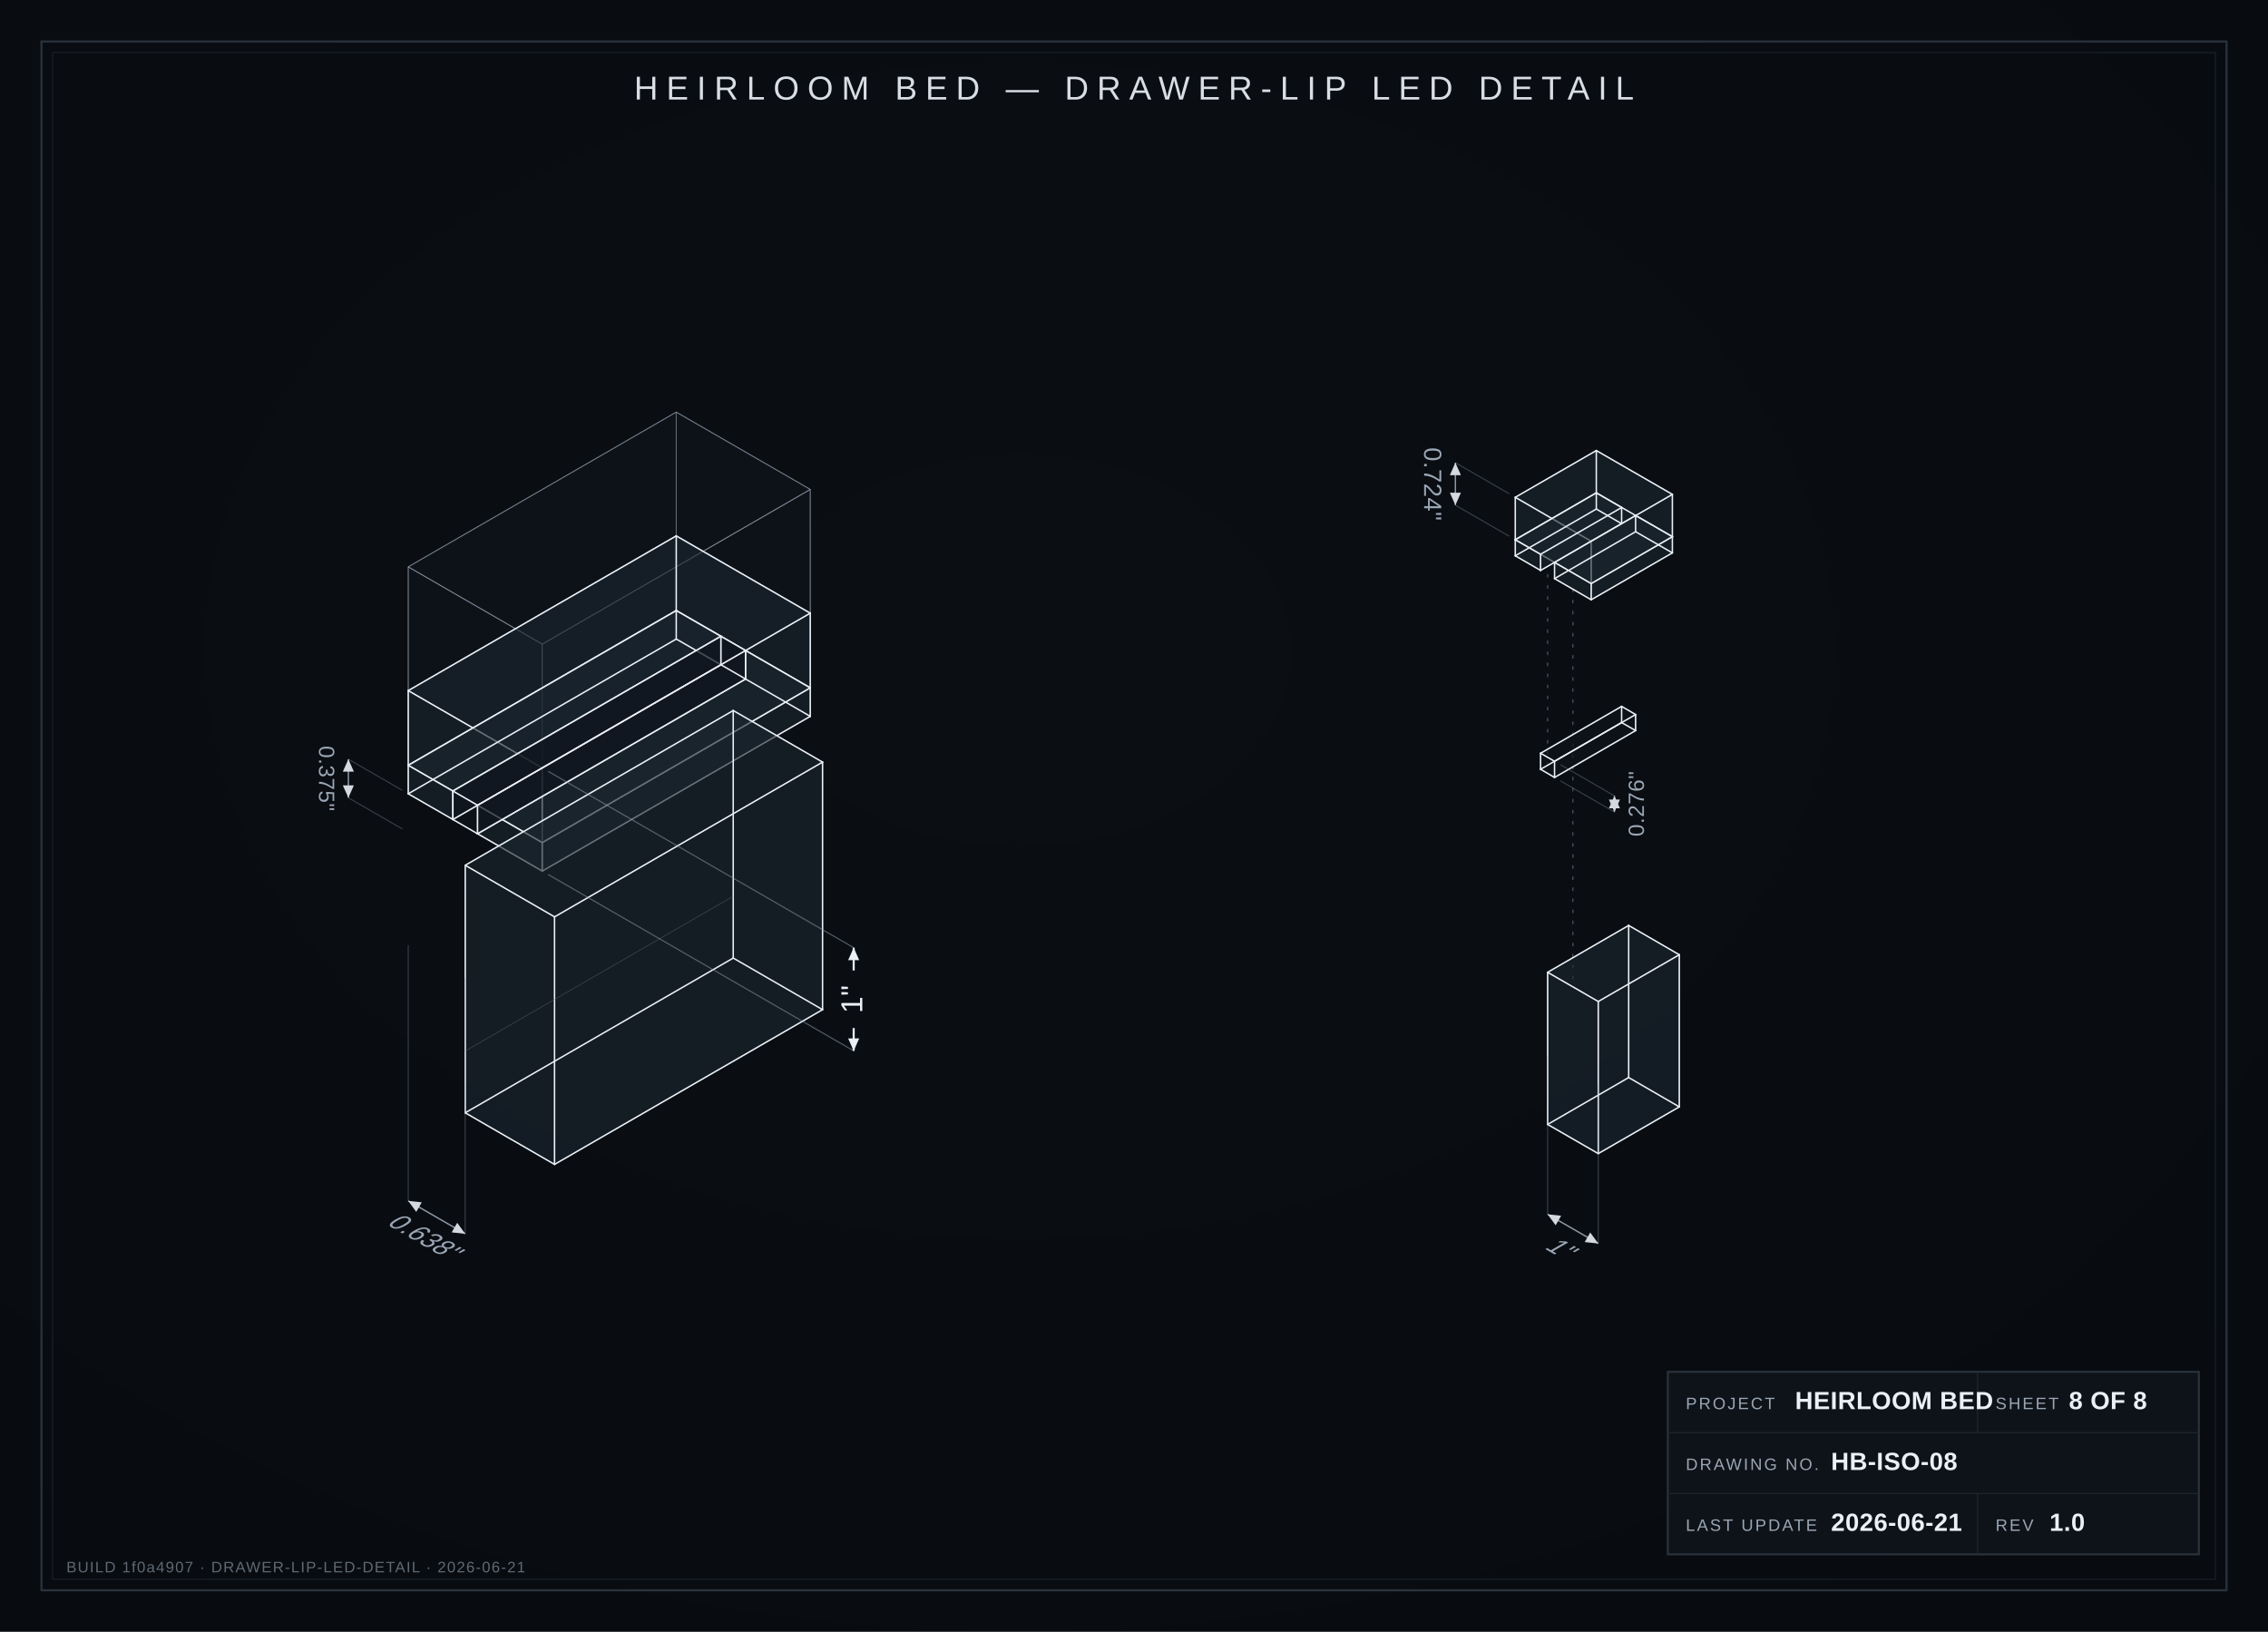
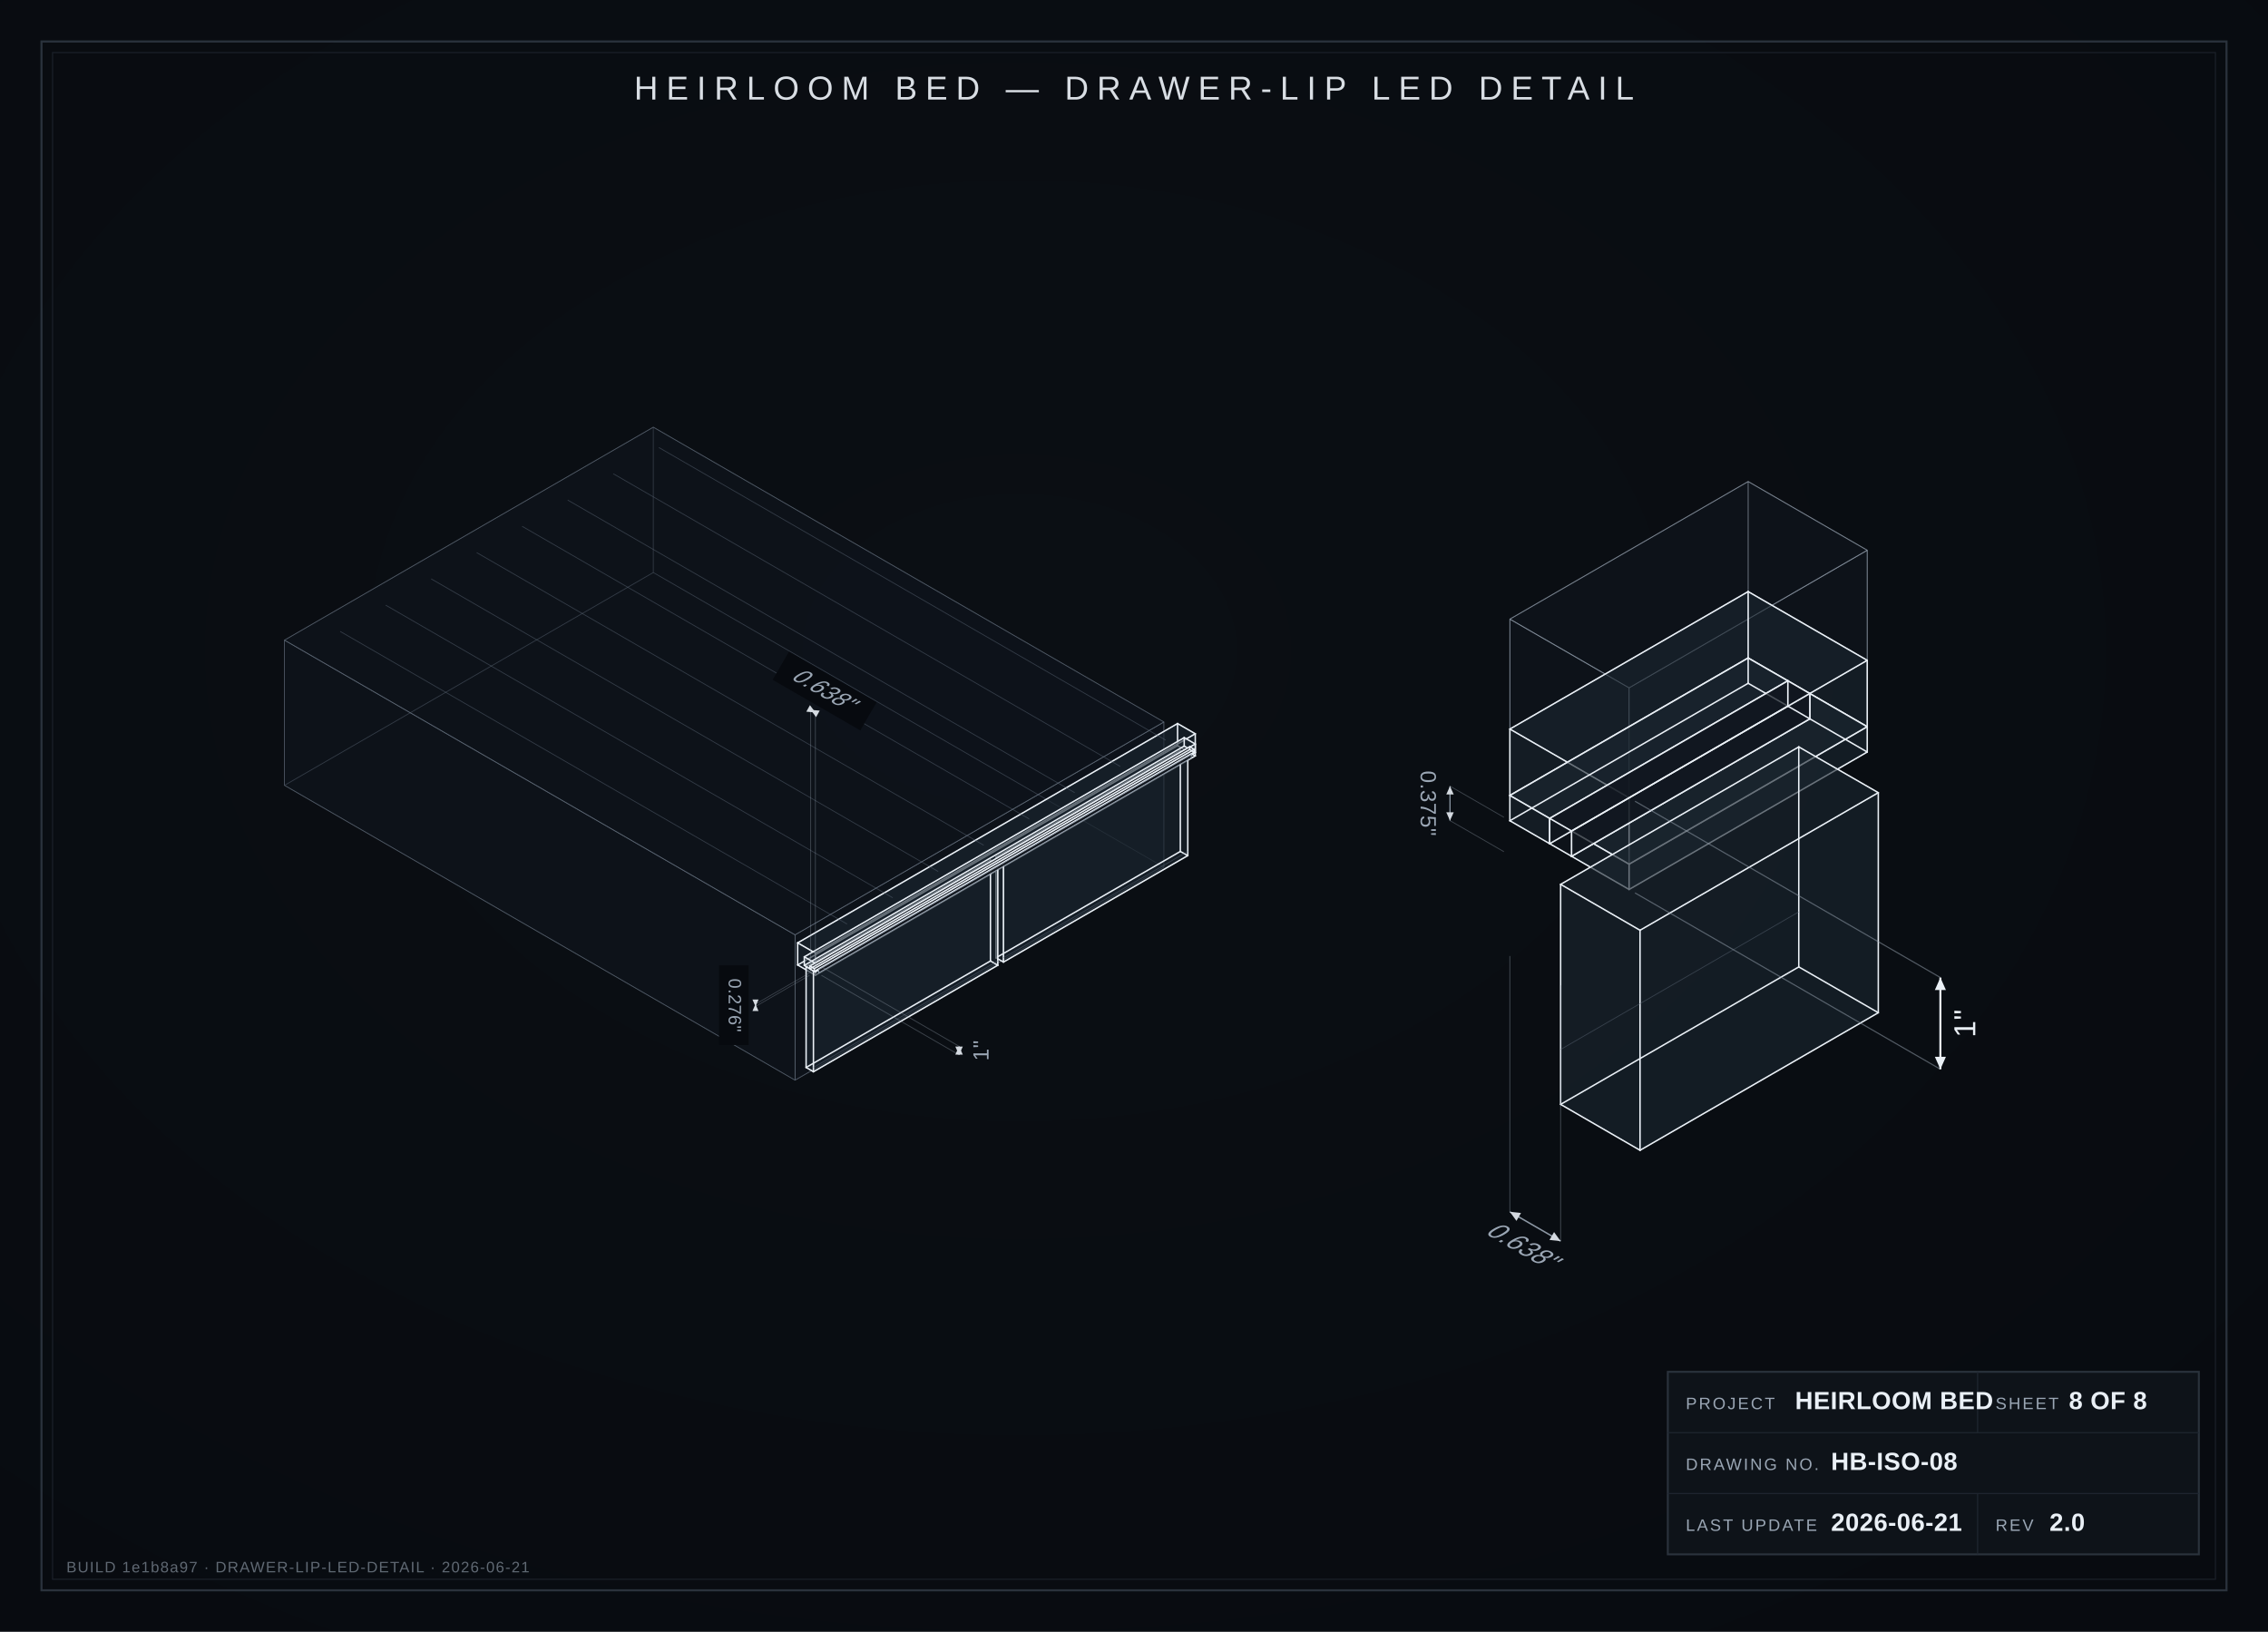
<svg xmlns="http://www.w3.org/2000/svg" viewBox="0 0 1640 1180" data-bf-class="new-world-isometric" data-bf-sheet="drawer-lip-led-detail" data-bf-view="multi-panel">
  <defs>
    <radialGradient id="bg" cx="0.45" cy="0.4" r="0.95">
      <stop offset="0" stop-color="#0B0F14" />
      <stop offset="1" stop-color="#070A0F" />
    </radialGradient>
-     <marker id="dimArrow" markerWidth="11" markerHeight="11" refX="9" refY="4" orient="auto-start-reverse" markerUnits="userSpaceOnUse">
+     <marker id="dimArrow-primary" markerWidth="11" markerHeight="10" refX="9" refY="4" orient="auto-start-reverse" markerUnits="userSpaceOnUse">
      <path d="M0,0 L9,4 L0,8 Z" fill="#EAF0F6" />
+     </marker>
+     <marker id="dimArrow-secondary" markerWidth="9.4" markerHeight="8.6" refX="7.4" refY="3.3" orient="auto-start-reverse" markerUnits="userSpaceOnUse">
+       <path d="M0,0 L7.4,3.3 L0,6.6 Z" fill="#EAF0F6" />
+     </marker>
+     <marker id="dimArrow-tight" markerWidth="8" markerHeight="7.4" refX="6" refY="2.7" orient="auto-start-reverse" markerUnits="userSpaceOnUse">
+       <path d="M0,0 L6,2.7 L0,5.4 Z" fill="#EAF0F6" />
+     </marker>
+     <marker id="dimArrow-micro" markerWidth="7" markerHeight="6.4" refX="5" refY="2.2" orient="auto-start-reverse" markerUnits="userSpaceOnUse">
+       <path d="M0,0 L5,2.2 L0,4.4 Z" fill="#EAF0F6" />
    </marker>
    <style>
      .face   { fill:#1B2530; fill-opacity:0.62; stroke:#9AA6B4; stroke-width:0.5; stroke-opacity:0.5; stroke-linejoin:round; }
      .faceDk { fill:#0E141C; fill-opacity:0.72; stroke:#9AA6B4; stroke-width:0.5; stroke-opacity:0.4; stroke-linejoin:round; }
      .spk    { fill:#0E1218; fill-opacity:0.92; stroke:#9AA6B4; stroke-width:0.6; }
      .metal  { fill:none; stroke:#8B95A1; stroke-width:0.9; }
      .edge   { stroke:#EAF0F6;  stroke-width:1.05; fill:none; stroke-linecap:round; stroke-linejoin:round; }
      .edgeS  { stroke:#9AA6B4; stroke-width:0.7;  fill:none; opacity:0.6; }
      .edgeF  { stroke:#5A6675; stroke-width:0.55; fill:none; opacity:0.5; }
      .explode { stroke:#9AA6B4; stroke-width:0.7; fill:none; stroke-dasharray:2 6; stroke-linecap:round; opacity:0.55; }
-       .ext      { stroke:#9AA6B4; stroke-width:0.8; opacity:0.5; }
-       .extS     { stroke:#9AA6B4; stroke-width:0.7; opacity:0.35; }
-       .dimline  { stroke:#EAF0F6; stroke-width:1.5; }
-       .dimlineS { stroke:#9AA6B4; stroke-width:1.0; opacity:0.9; }
+       .dimline-primary { stroke:#EAF0F6; stroke-width:1.5; }
+       .dimline-secondary { stroke:#9AA6B4; stroke-width:1.05; opacity:0.9; }
+       .dimline-tight { stroke:#9AA6B4; stroke-width:0.85; opacity:0.9; }
+       .dimline-micro { stroke:#9AA6B4; stroke-width:0.7; opacity:0.9; }
+       .ext-primary { stroke:#9AA6B4; stroke-width:0.8; opacity:0.5; }
+       .ext-secondary { stroke:#9AA6B4; stroke-width:0.7; opacity:0.35; }
+       .ext-tight { stroke:#9AA6B4; stroke-width:0.6; opacity:0.35; }
+       .ext-micro { stroke:#9AA6B4; stroke-width:0.5; opacity:0.35; }
      .dimKnockout { fill:#070A0F; stroke:none; }
      /* dimension typography — the ONLY three sizes (07 §3B). The thin halo is ANTI-ALIAS support only, never
         line clearance: the dim line is broken around the number (or the number sits outside it), so no line
         ever runs beneath a glyph. */
      .dimtext { fill:#EAF0F6; font-family:"Helvetica Neue","Segoe UI",Arial,system-ui,sans-serif; letter-spacing:0.3px; paint-order:stroke; stroke:#070A0F; stroke-width:1.1px; }
      .dimP { font-size:22px; }
      .dimS { font-size:18px; fill:#9AA6B4; }
      .dimT { font-size:16px; fill:#9AA6B4; }
+       .dimM { font-size:13px; fill:#9AA6B4; }
      .ttl   { fill:#EAF0F6;    font-family:"Helvetica Neue","Segoe UI",Arial,system-ui,sans-serif; }
      .tlab  { fill:#9AA6B4; font-family:"Helvetica Neue","Segoe UI",Arial,system-ui,sans-serif; font-size:12px; letter-spacing:1.4px; }
      .tval  { fill:#EAF0F6;    font-family:"Helvetica Neue","Segoe UI",Arial,system-ui,sans-serif; font-size:18px; letter-spacing:0.3px; font-weight:600; }
      .wm    { fill:#9AA6B4; font-family:"Helvetica Neue","Segoe UI",Arial,system-ui,sans-serif; font-size:11px; letter-spacing:0.8px; opacity:0.6; }
    </style>
  </defs>
  <rect x="0" y="0" width="1640" height="1180" fill="url(#bg)" />
  <rect x="30" y="30" width="1580" height="1120" fill="none" stroke="#2A323C" stroke-width="1.5" />
  <rect x="38" y="38" width="1564" height="1104" fill="none" stroke="#1A2029" stroke-width="0.8" />
  <g id="iso-model">
-     <path d="M295.2,499.4 L392.1,555.3 L392.1,465.8 L295.2,409.9 Z" class="faceDk" />
-     <path d="M585.9,443.4 L392.1,555.3 L392.1,465.8 L585.9,353.9 Z" class="faceDk" />
-     <path d="M489,298 L585.9,353.9 L392.1,465.8 L295.2,409.9 Z" class="faceDk" />
-     <line x1="489" y1="387.5" x2="585.9" y2="443.4" class="edgeS" />
-     <line x1="585.9" y1="443.4" x2="585.9" y2="353.9" class="edgeS" />
-     <line x1="585.9" y1="353.9" x2="489" y2="298" class="edgeS" />
-     <line x1="489" y1="298" x2="489" y2="387.5" class="edgeS" />
-     <line x1="295.2" y1="499.4" x2="392.1" y2="555.3" class="edgeS" />
-     <line x1="392.1" y1="555.3" x2="392.1" y2="465.8" class="edgeS" />
-     <line x1="392.1" y1="465.8" x2="295.2" y2="409.9" class="edgeS" />
-     <line x1="295.2" y1="409.9" x2="295.2" y2="499.4" class="edgeS" />
-     <line x1="489" y1="387.5" x2="295.2" y2="499.4" class="edgeS" />
-     <line x1="585.9" y1="443.4" x2="392.1" y2="555.3" class="edgeS" />
-     <line x1="585.9" y1="353.9" x2="392.1" y2="465.8" class="edgeS" />
-     <line x1="489" y1="298" x2="295.2" y2="409.9" class="edgeS" />
-     <path d="M295.2,553.4 L392.1,609.3 L392.1,555.3 L295.2,499.4 Z" class="face" />
-     <path d="M585.9,497.4 L392.1,609.3 L392.1,555.3 L585.9,443.4 Z" class="face" />
-     <path d="M489,387.5 L585.9,443.4 L392.1,555.3 L295.2,499.4 Z" class="face" />
-     <line x1="489" y1="441.5" x2="585.9" y2="497.4" class="edge" />
-     <line x1="585.9" y1="497.4" x2="585.9" y2="443.4" class="edge" />
-     <line x1="585.9" y1="443.4" x2="489" y2="387.5" class="edge" />
-     <line x1="489" y1="387.5" x2="489" y2="441.5" class="edge" />
-     <line x1="295.2" y1="553.4" x2="392.1" y2="609.3" class="edge" />
-     <line x1="392.1" y1="609.3" x2="392.1" y2="555.3" class="edge" />
-     <line x1="392.1" y1="555.3" x2="295.2" y2="499.4" class="edge" />
-     <line x1="295.2" y1="499.4" x2="295.2" y2="553.4" class="edge" />
-     <line x1="489" y1="441.5" x2="295.2" y2="553.4" class="edge" />
-     <line x1="585.9" y1="497.4" x2="392.1" y2="609.3" class="edge" />
-     <line x1="585.9" y1="443.4" x2="392.1" y2="555.3" class="edge" />
-     <line x1="489" y1="387.5" x2="295.2" y2="499.4" class="edge" />
-     <path d="M295.2,574 L327.5,592.6 L327.5,572 L295.2,553.4 Z" class="face" />
-     <path d="M521.3,480.7 L327.5,592.6 L327.5,572 L521.3,460.1 Z" class="face" />
-     <path d="M489,441.5 L521.3,460.1 L327.5,572 L295.2,553.4 Z" class="face" />
-     <line x1="489" y1="462.1" x2="521.3" y2="480.7" class="edge" />
-     <line x1="521.3" y1="480.7" x2="521.3" y2="460.1" class="edge" />
-     <line x1="521.3" y1="460.1" x2="489" y2="441.5" class="edge" />
-     <line x1="489" y1="441.5" x2="489" y2="462.1" class="edge" />
-     <line x1="295.2" y1="574" x2="327.5" y2="592.6" class="edge" />
-     <line x1="327.5" y1="592.6" x2="327.5" y2="572" class="edge" />
-     <line x1="327.5" y1="572" x2="295.2" y2="553.4" class="edge" />
-     <line x1="295.2" y1="553.4" x2="295.2" y2="574" class="edge" />
-     <line x1="489" y1="462.1" x2="295.2" y2="574" class="edge" />
-     <line x1="521.3" y1="480.7" x2="327.5" y2="592.6" class="edge" />
-     <line x1="521.3" y1="460.1" x2="327.5" y2="572" class="edge" />
-     <line x1="489" y1="441.5" x2="295.2" y2="553.4" class="edge" />
-     <path d="M345.3,602.9 L392.1,629.9 L392.1,609.3 L345.3,582.3 Z" class="face" />
-     <path d="M585.9,518 L392.1,629.9 L392.1,609.3 L585.9,497.4 Z" class="face" />
-     <path d="M539.1,470.4 L585.9,497.4 L392.1,609.3 L345.3,582.3 Z" class="face" />
-     <line x1="539.1" y1="491" x2="585.9" y2="518" class="edge" />
-     <line x1="585.9" y1="518" x2="585.9" y2="497.4" class="edge" />
-     <line x1="585.9" y1="497.4" x2="539.1" y2="470.4" class="edge" />
-     <line x1="539.1" y1="470.4" x2="539.1" y2="491" class="edge" />
-     <line x1="345.3" y1="602.9" x2="392.1" y2="629.9" class="edge" />
-     <line x1="392.1" y1="629.9" x2="392.1" y2="609.3" class="edge" />
-     <line x1="392.1" y1="609.3" x2="345.3" y2="582.3" class="edge" />
-     <line x1="345.3" y1="582.3" x2="345.3" y2="602.9" class="edge" />
-     <line x1="539.1" y1="491" x2="345.3" y2="602.9" class="edge" />
-     <line x1="585.9" y1="518" x2="392.1" y2="629.9" class="edge" />
-     <line x1="585.9" y1="497.4" x2="392.1" y2="609.3" class="edge" />
-     <line x1="539.1" y1="470.4" x2="345.3" y2="582.3" class="edge" />
-     <path d="M327.5,592.6 L345.3,602.9 L345.3,582.3 L327.5,572 Z" class="faceDk" />
-     <path d="M539.1,491 L345.3,602.9 L345.3,582.3 L539.1,470.4 Z" class="faceDk" />
-     <path d="M521.3,460.1 L539.1,470.4 L345.3,582.3 L327.5,572 Z" class="faceDk" />
-     <line x1="521.3" y1="480.7" x2="539.1" y2="491" class="edge" />
-     <line x1="539.1" y1="491" x2="539.1" y2="470.4" class="edge" />
-     <line x1="539.1" y1="470.4" x2="521.3" y2="460.1" class="edge" />
-     <line x1="521.3" y1="460.1" x2="521.3" y2="480.7" class="edge" />
-     <line x1="327.5" y1="592.6" x2="345.3" y2="602.9" class="edge" />
-     <line x1="345.3" y1="602.9" x2="345.3" y2="582.3" class="edge" />
-     <line x1="345.3" y1="582.3" x2="327.5" y2="572" class="edge" />
-     <line x1="327.5" y1="572" x2="327.5" y2="592.6" class="edge" />
-     <line x1="521.3" y1="480.7" x2="327.5" y2="592.6" class="edge" />
-     <line x1="539.1" y1="491" x2="345.3" y2="602.9" class="edge" />
-     <line x1="539.1" y1="470.4" x2="345.3" y2="582.3" class="edge" />
-     <line x1="521.3" y1="460.1" x2="327.5" y2="572" class="edge" />
-     <path d="M336.4,804.7 L401,842 L401,663 L336.4,625.7 Z" class="face" />
-     <path d="M594.8,730.1 L401,842 L401,663 L594.8,551.1 Z" class="face" />
-     <path d="M530.2,513.8 L594.8,551.1 L401,663 L336.4,625.7 Z" class="face" />
-     <line x1="530.2" y1="692.8" x2="594.8" y2="730.1" class="edge" />
-     <line x1="594.8" y1="730.1" x2="594.8" y2="551.1" class="edge" />
-     <line x1="594.8" y1="551.1" x2="530.2" y2="513.8" class="edge" />
-     <line x1="530.2" y1="513.8" x2="530.2" y2="692.8" class="edge" />
-     <line x1="336.4" y1="804.7" x2="401" y2="842" class="edge" />
-     <line x1="401" y1="842" x2="401" y2="663" class="edge" />
-     <line x1="401" y1="663" x2="336.4" y2="625.7" class="edge" />
-     <line x1="336.4" y1="625.7" x2="336.4" y2="804.7" class="edge" />
-     <line x1="530.2" y1="692.8" x2="336.4" y2="804.7" class="edge" />
-     <line x1="594.8" y1="730.1" x2="401" y2="842" class="edge" />
-     <line x1="594.8" y1="551.1" x2="401" y2="663" class="edge" />
-     <line x1="530.2" y1="513.8" x2="336.4" y2="625.7" class="edge" />
-     <line x1="530.2" y1="648.1" x2="336.4" y2="760" class="edgeF" />
-     <line x1="1119.1" y1="415.4" x2="1119.1" y2="553.4" class="explode" />
-     <line x1="1137.4" y1="426" x2="1137.4" y2="713.6" class="explode" />
-     <path d="M1095.7,390.3 L1150.6,422 L1150.6,391.4 L1095.7,359.6 Z" class="face" />
-     <path d="M1209.3,388.1 L1150.6,422 L1150.6,391.4 L1209.3,357.5 Z" class="face" />
-     <path d="M1154.3,325.8 L1209.3,357.5 L1150.6,391.4 L1095.7,359.6 Z" class="face" />
-     <line x1="1154.3" y1="356.4" x2="1209.3" y2="388.1" class="edge" />
-     <line x1="1209.3" y1="388.1" x2="1209.3" y2="357.5" class="edge" />
-     <line x1="1209.3" y1="357.5" x2="1154.3" y2="325.8" class="edge" />
-     <line x1="1154.3" y1="325.8" x2="1154.3" y2="356.4" class="edge" />
-     <line x1="1095.7" y1="390.3" x2="1150.6" y2="422" class="edge" />
-     <line x1="1150.6" y1="422" x2="1150.6" y2="391.4" class="edge" />
-     <line x1="1150.6" y1="391.4" x2="1095.7" y2="359.6" class="edge" />
-     <line x1="1095.7" y1="359.6" x2="1095.7" y2="390.3" class="edge" />
-     <line x1="1154.3" y1="356.4" x2="1095.7" y2="390.3" class="edge" />
-     <line x1="1209.3" y1="388.1" x2="1150.6" y2="422" class="edge" />
-     <line x1="1209.3" y1="357.5" x2="1150.6" y2="391.4" class="edge" />
-     <line x1="1154.3" y1="325.8" x2="1095.7" y2="359.6" class="edge" />
-     <path d="M1095.7,401.9 L1114,412.5 L1114,400.8 L1095.7,390.3 Z" class="face" />
-     <path d="M1172.6,378.7 L1114,412.5 L1114,400.8 L1172.6,367 Z" class="face" />
-     <path d="M1154.3,356.4 L1172.6,367 L1114,400.8 L1095.7,390.3 Z" class="face" />
-     <line x1="1154.3" y1="368.1" x2="1172.6" y2="378.7" class="edge" />
-     <line x1="1172.6" y1="378.7" x2="1172.6" y2="367" class="edge" />
-     <line x1="1172.6" y1="367" x2="1154.3" y2="356.4" class="edge" />
-     <line x1="1154.3" y1="356.4" x2="1154.3" y2="368.1" class="edge" />
-     <line x1="1095.7" y1="401.9" x2="1114" y2="412.5" class="edge" />
-     <line x1="1114" y1="412.5" x2="1114" y2="400.8" class="edge" />
-     <line x1="1114" y1="400.8" x2="1095.7" y2="390.3" class="edge" />
-     <line x1="1095.7" y1="390.3" x2="1095.7" y2="401.9" class="edge" />
-     <line x1="1154.3" y1="368.1" x2="1095.7" y2="401.9" class="edge" />
-     <line x1="1172.6" y1="378.7" x2="1114" y2="412.5" class="edge" />
-     <line x1="1172.6" y1="367" x2="1114" y2="400.8" class="edge" />
-     <line x1="1154.3" y1="356.4" x2="1095.7" y2="390.3" class="edge" />
-     <path d="M1124.1,418.4 L1150.6,433.7 L1150.6,422 L1124.1,406.7 Z" class="face" />
-     <path d="M1209.3,399.8 L1150.6,433.7 L1150.6,422 L1209.3,388.1 Z" class="face" />
-     <path d="M1182.7,372.8 L1209.3,388.1 L1150.6,422 L1124.1,406.7 Z" class="face" />
-     <line x1="1182.7" y1="384.5" x2="1209.3" y2="399.8" class="edge" />
-     <line x1="1209.3" y1="399.8" x2="1209.3" y2="388.1" class="edge" />
-     <line x1="1209.3" y1="388.1" x2="1182.7" y2="372.8" class="edge" />
-     <line x1="1182.7" y1="372.8" x2="1182.7" y2="384.5" class="edge" />
-     <line x1="1124.1" y1="418.4" x2="1150.6" y2="433.7" class="edge" />
-     <line x1="1150.6" y1="433.7" x2="1150.6" y2="422" class="edge" />
-     <line x1="1150.6" y1="422" x2="1124.1" y2="406.7" class="edge" />
-     <line x1="1124.1" y1="406.7" x2="1124.1" y2="418.4" class="edge" />
-     <line x1="1182.7" y1="384.5" x2="1124.1" y2="418.4" class="edge" />
-     <line x1="1209.3" y1="399.8" x2="1150.6" y2="433.7" class="edge" />
-     <line x1="1209.3" y1="388.1" x2="1150.6" y2="422" class="edge" />
-     <line x1="1182.7" y1="372.8" x2="1124.1" y2="406.7" class="edge" />
-     <path d="M1114,556.3 L1124.1,562.2 L1124.1,550.5 L1114,544.7 Z" class="faceDk" />
-     <path d="M1182.7,528.3 L1124.1,562.2 L1124.1,550.5 L1182.7,516.7 Z" class="faceDk" />
-     <path d="M1172.6,510.8 L1182.7,516.7 L1124.1,550.5 L1114,544.7 Z" class="faceDk" />
-     <line x1="1172.6" y1="522.5" x2="1182.7" y2="528.3" class="edge" />
-     <line x1="1182.7" y1="528.3" x2="1182.7" y2="516.7" class="edge" />
-     <line x1="1182.7" y1="516.7" x2="1172.6" y2="510.8" class="edge" />
-     <line x1="1172.6" y1="510.8" x2="1172.6" y2="522.5" class="edge" />
-     <line x1="1114" y1="556.3" x2="1124.1" y2="562.2" class="edge" />
-     <line x1="1124.1" y1="562.2" x2="1124.1" y2="550.5" class="edge" />
-     <line x1="1124.1" y1="550.5" x2="1114" y2="544.7" class="edge" />
-     <line x1="1114" y1="544.7" x2="1114" y2="556.3" class="edge" />
-     <line x1="1172.6" y1="522.5" x2="1114" y2="556.3" class="edge" />
-     <line x1="1182.7" y1="528.3" x2="1124.1" y2="562.2" class="edge" />
-     <line x1="1182.7" y1="516.7" x2="1124.1" y2="550.5" class="edge" />
-     <line x1="1172.6" y1="510.8" x2="1114" y2="544.7" class="edge" />
-     <path d="M1119.1,813.1 L1155.7,834.2 L1155.7,724.2 L1119.1,703.1 Z" class="face" />
-     <path d="M1214.3,800.4 L1155.7,834.2 L1155.7,724.2 L1214.3,690.4 Z" class="face" />
-     <path d="M1177.7,669.2 L1214.3,690.4 L1155.7,724.2 L1119.1,703.1 Z" class="face" />
-     <line x1="1177.7" y1="779.2" x2="1214.3" y2="800.4" class="edge" />
-     <line x1="1214.3" y1="800.4" x2="1214.3" y2="690.4" class="edge" />
-     <line x1="1214.3" y1="690.4" x2="1177.7" y2="669.2" class="edge" />
-     <line x1="1177.7" y1="669.2" x2="1177.7" y2="779.2" class="edge" />
-     <line x1="1119.1" y1="813.1" x2="1155.7" y2="834.2" class="edge" />
-     <line x1="1155.7" y1="834.2" x2="1155.7" y2="724.2" class="edge" />
-     <line x1="1155.7" y1="724.2" x2="1119.1" y2="703.1" class="edge" />
-     <line x1="1119.1" y1="703.1" x2="1119.1" y2="813.1" class="edge" />
-     <line x1="1177.7" y1="779.2" x2="1119.1" y2="813.1" class="edge" />
-     <line x1="1214.3" y1="800.4" x2="1155.7" y2="834.2" class="edge" />
-     <line x1="1214.3" y1="690.4" x2="1155.7" y2="724.2" class="edge" />
-     <line x1="1177.7" y1="669.2" x2="1119.1" y2="703.1" class="edge" />
+     <path d="M205.7,567.9 L574.9,781.1 L574.9,676 L205.7,462.9 Z" class="faceDk" />
+     <path d="M841.6,627.1 L574.9,781.1 L574.9,676 L841.6,522.1 Z" class="faceDk" />
+     <path d="M472.4,308.9 L841.6,522.1 L574.9,676 L205.7,462.9 Z" class="faceDk" />
+     <line x1="472.4" y1="414" x2="841.6" y2="627.1" class="edgeF" />
+     <line x1="841.6" y1="627.1" x2="841.6" y2="522.1" class="edgeF" />
+     <line x1="841.6" y1="522.1" x2="472.4" y2="308.9" class="edgeF" />
+     <line x1="472.4" y1="308.9" x2="472.4" y2="414" class="edgeF" />
+     <line x1="205.7" y1="567.9" x2="574.9" y2="781.1" class="edgeF" />
+     <line x1="574.9" y1="781.1" x2="574.9" y2="676" class="edgeF" />
+     <line x1="574.9" y1="676" x2="205.7" y2="462.9" class="edgeF" />
+     <line x1="205.7" y1="462.9" x2="205.7" y2="567.9" class="edgeF" />
+     <line x1="472.4" y1="414" x2="205.7" y2="567.9" class="edgeF" />
+     <line x1="841.6" y1="627.1" x2="574.9" y2="781.1" class="edgeF" />
+     <line x1="841.6" y1="522.1" x2="574.9" y2="676" class="edgeF" />
+     <line x1="472.4" y1="308.9" x2="205.7" y2="462.9" class="edgeF" />
+     <path d="M576.8,697.8 L589.6,705.2 L589.6,689.2 L576.8,681.8 Z" class="face" />
+     <path d="M864.3,546.6 L589.6,705.2 L589.6,689.2 L864.3,530.6 Z" class="face" />
+     <path d="M851.5,523.2 L864.3,530.6 L589.6,689.2 L576.8,681.8 Z" class="face" />
+     <line x1="851.5" y1="539.2" x2="864.3" y2="546.6" class="edge" />
+     <line x1="864.3" y1="546.6" x2="864.3" y2="530.6" class="edge" />
+     <line x1="864.3" y1="530.6" x2="851.5" y2="523.2" class="edge" />
+     <line x1="851.5" y1="523.2" x2="851.5" y2="539.2" class="edge" />
+     <line x1="576.8" y1="697.8" x2="589.6" y2="705.2" class="edge" />
+     <line x1="589.6" y1="705.2" x2="589.6" y2="689.2" class="edge" />
+     <line x1="589.6" y1="689.2" x2="576.8" y2="681.8" class="edge" />
+     <line x1="576.8" y1="681.8" x2="576.8" y2="697.8" class="edge" />
+     <line x1="851.5" y1="539.2" x2="576.8" y2="697.8" class="edge" />
+     <line x1="864.3" y1="546.6" x2="589.6" y2="705.2" class="edge" />
+     <line x1="864.3" y1="530.6" x2="589.6" y2="689.2" class="edge" />
+     <line x1="851.5" y1="523.2" x2="576.8" y2="681.8" class="edge" />
+     <path d="M720.2,692.6 L725.6,695.7 L725.6,622.8 L720.2,619.7 Z" class="face" />
+     <path d="M858.9,618.7 L725.6,695.7 L725.6,622.8 L858.9,545.8 Z" class="face" />
+     <path d="M853.5,542.7 L858.9,545.8 L725.6,622.8 L720.2,619.7 Z" class="face" />
+     <line x1="853.5" y1="615.7" x2="858.9" y2="618.7" class="edge" />
+     <line x1="858.9" y1="618.7" x2="858.9" y2="545.8" class="edge" />
+     <line x1="858.9" y1="545.8" x2="853.5" y2="542.7" class="edge" />
+     <line x1="853.5" y1="542.7" x2="853.5" y2="615.7" class="edge" />
+     <line x1="720.2" y1="692.6" x2="725.6" y2="695.7" class="edge" />
+     <line x1="725.6" y1="695.7" x2="725.6" y2="622.8" class="edge" />
+     <line x1="725.6" y1="622.8" x2="720.2" y2="619.7" class="edge" />
+     <line x1="720.2" y1="619.7" x2="720.2" y2="692.6" class="edge" />
+     <line x1="853.5" y1="615.7" x2="720.2" y2="692.6" class="edge" />
+     <line x1="858.9" y1="618.7" x2="725.6" y2="695.7" class="edge" />
+     <line x1="858.9" y1="545.8" x2="725.6" y2="622.8" class="edge" />
+     <line x1="853.5" y1="542.7" x2="720.2" y2="619.7" class="edge" />
+     <path d="M582.9,771.9 L588.2,775 L588.2,702.1 L582.9,699 Z" class="face" />
+     <path d="M721.5,698 L588.2,775 L588.2,702.1 L721.5,625.1 Z" class="face" />
+     <path d="M716.2,622 L721.5,625.1 L588.2,702.1 L582.9,699 Z" class="face" />
+     <line x1="716.2" y1="694.9" x2="721.5" y2="698" class="edge" />
+     <line x1="721.5" y1="698" x2="721.5" y2="625.1" class="edge" />
+     <line x1="721.5" y1="625.1" x2="716.2" y2="622" class="edge" />
+     <line x1="716.2" y1="622" x2="716.2" y2="694.9" class="edge" />
+     <line x1="582.9" y1="771.9" x2="588.2" y2="775" class="edge" />
+     <line x1="588.2" y1="775" x2="588.2" y2="702.1" class="edge" />
+     <line x1="588.2" y1="702.1" x2="582.9" y2="699" class="edge" />
+     <line x1="582.9" y1="699" x2="582.9" y2="771.9" class="edge" />
+     <line x1="716.2" y1="694.9" x2="582.9" y2="771.9" class="edge" />
+     <line x1="721.5" y1="698" x2="588.2" y2="775" class="edge" />
+     <line x1="721.5" y1="625.1" x2="588.2" y2="702.1" class="edge" />
+     <line x1="716.2" y1="622" x2="582.9" y2="699" class="edge" />
+     <path d="M581.6,698.1 L589.6,702.8 L589.6,696.6 L581.6,691.9 Z" class="face" />
+     <path d="M864.3,544.2 L589.6,702.8 L589.6,696.6 L864.3,538 Z" class="face" />
+     <path d="M856.3,533.4 L864.3,538 L589.6,696.6 L581.6,691.9 Z" class="face" />
+     <line x1="856.3" y1="539.5" x2="864.3" y2="544.2" class="edge" />
+     <line x1="864.3" y1="544.2" x2="864.3" y2="538" class="edge" />
+     <line x1="864.3" y1="538" x2="856.3" y2="533.4" class="edge" />
+     <line x1="856.3" y1="533.4" x2="856.3" y2="539.5" class="edge" />
+     <line x1="581.6" y1="698.1" x2="589.6" y2="702.8" class="edge" />
+     <line x1="589.6" y1="702.8" x2="589.6" y2="696.6" class="edge" />
+     <line x1="589.6" y1="696.6" x2="581.6" y2="691.9" class="edge" />
+     <line x1="581.6" y1="691.9" x2="581.6" y2="698.1" class="edge" />
+     <line x1="856.3" y1="539.5" x2="581.6" y2="698.1" class="edge" />
+     <line x1="864.3" y1="544.2" x2="589.6" y2="702.8" class="edge" />
+     <line x1="864.3" y1="538" x2="589.6" y2="696.6" class="edge" />
+     <line x1="856.3" y1="533.4" x2="581.6" y2="691.9" class="edge" />
+     <path d="M585.6,700.6 L588.8,702.5 L588.8,700.4 L585.6,698.6 Z" class="spk" />
+     <path d="M863.5,543.9 L588.8,702.5 L588.8,700.4 L863.5,541.9 Z" class="spk" />
+     <path d="M860.3,540 L863.5,541.9 L588.8,700.4 L585.6,698.6 Z" class="spk" />
+     <line x1="860.3" y1="542" x2="863.5" y2="543.9" class="edge" />
+     <line x1="863.5" y1="543.9" x2="863.5" y2="541.9" class="edge" />
+     <line x1="863.5" y1="541.9" x2="860.3" y2="540" class="edge" />
+     <line x1="860.3" y1="540" x2="860.3" y2="542" class="edge" />
+     <line x1="585.6" y1="700.6" x2="588.8" y2="702.5" class="edge" />
+     <line x1="588.8" y1="702.5" x2="588.8" y2="700.4" class="edge" />
+     <line x1="588.8" y1="700.4" x2="585.6" y2="698.6" class="edge" />
+     <line x1="585.6" y1="698.6" x2="585.6" y2="700.6" class="edge" />
+     <line x1="860.3" y1="542" x2="585.6" y2="700.6" class="edge" />
+     <line x1="863.5" y1="543.9" x2="588.8" y2="702.5" class="edge" />
+     <line x1="863.5" y1="541.9" x2="588.8" y2="700.4" class="edge" />
+     <line x1="860.3" y1="540" x2="585.6" y2="698.6" class="edge" />
+     <path d="M861.4,548 L592,703.5 L592,701.1 L861.4,545.6 Z" class="spk" />
+     <line x1="476.4" y1="323.6" x2="842.9" y2="535.2" class="edgeF" />
+     <line x1="443.5" y1="342.6" x2="810" y2="554.2" class="edgeF" />
+     <line x1="410.5" y1="361.6" x2="777.1" y2="573.2" class="edgeF" />
+     <line x1="377.6" y1="380.6" x2="744.2" y2="592.2" class="edgeF" />
+     <line x1="344.7" y1="399.6" x2="711.3" y2="611.2" class="edgeF" />
+     <line x1="311.8" y1="418.6" x2="678.4" y2="630.2" class="edgeF" />
+     <line x1="278.9" y1="437.6" x2="645.5" y2="649.2" class="edgeF" />
+     <line x1="246" y1="456.6" x2="612.5" y2="668.2" class="edgeF" />
+     <line x1="858.9" y1="615.7" x2="725.6" y2="692.6" class="edgeF" />
+     <line x1="721.5" y1="694.9" x2="588.2" y2="771.9" class="edgeF" />
+     <path d="M1091.8,527.2 L1178,576.9 L1178,497.4 L1091.8,447.7 Z" class="faceDk" />
+     <path d="M1350.2,477.5 L1178,576.9 L1178,497.4 L1350.2,397.9 Z" class="faceDk" />
+     <path d="M1264.1,348.2 L1350.2,397.9 L1178,497.4 L1091.8,447.7 Z" class="faceDk" />
+     <line x1="1264.1" y1="427.8" x2="1350.2" y2="477.5" class="edgeS" />
+     <line x1="1350.2" y1="477.5" x2="1350.2" y2="397.9" class="edgeS" />
+     <line x1="1350.2" y1="397.9" x2="1264.1" y2="348.2" class="edgeS" />
+     <line x1="1264.1" y1="348.2" x2="1264.1" y2="427.8" class="edgeS" />
+     <line x1="1091.8" y1="527.2" x2="1178" y2="576.9" class="edgeS" />
+     <line x1="1178" y1="576.9" x2="1178" y2="497.4" class="edgeS" />
+     <line x1="1178" y1="497.4" x2="1091.8" y2="447.7" class="edgeS" />
+     <line x1="1091.8" y1="447.7" x2="1091.8" y2="527.2" class="edgeS" />
+     <line x1="1264.1" y1="427.8" x2="1091.8" y2="527.2" class="edgeS" />
+     <line x1="1350.2" y1="477.5" x2="1178" y2="576.9" class="edgeS" />
+     <line x1="1350.2" y1="397.9" x2="1178" y2="497.4" class="edgeS" />
+     <line x1="1264.1" y1="348.2" x2="1091.8" y2="447.7" class="edgeS" />
+     <path d="M1091.8,575.2 L1178,624.9 L1178,576.9 L1091.8,527.2 Z" class="face" />
+     <path d="M1350.2,525.5 L1178,624.9 L1178,576.9 L1350.2,477.5 Z" class="face" />
+     <path d="M1264.1,427.8 L1350.2,477.5 L1178,576.9 L1091.8,527.2 Z" class="face" />
+     <line x1="1264.1" y1="475.8" x2="1350.2" y2="525.5" class="edge" />
+     <line x1="1350.2" y1="525.5" x2="1350.2" y2="477.5" class="edge" />
+     <line x1="1350.2" y1="477.5" x2="1264.1" y2="427.8" class="edge" />
+     <line x1="1264.1" y1="427.8" x2="1264.1" y2="475.8" class="edge" />
+     <line x1="1091.8" y1="575.2" x2="1178" y2="624.9" class="edge" />
+     <line x1="1178" y1="624.9" x2="1178" y2="576.9" class="edge" />
+     <line x1="1178" y1="576.9" x2="1091.8" y2="527.2" class="edge" />
+     <line x1="1091.8" y1="527.2" x2="1091.8" y2="575.2" class="edge" />
+     <line x1="1264.1" y1="475.8" x2="1091.8" y2="575.2" class="edge" />
+     <line x1="1350.2" y1="525.5" x2="1178" y2="624.9" class="edge" />
+     <line x1="1350.2" y1="477.5" x2="1178" y2="576.9" class="edge" />
+     <line x1="1264.1" y1="427.8" x2="1091.8" y2="527.2" class="edge" />
+     <path d="M1091.8,593.5 L1120.6,610.1 L1120.6,591.8 L1091.8,575.2 Z" class="face" />
+     <path d="M1292.8,510.6 L1120.6,610.1 L1120.6,591.8 L1292.8,492.3 Z" class="face" />
+     <path d="M1264.1,475.8 L1292.8,492.3 L1120.6,591.8 L1091.8,575.2 Z" class="face" />
+     <line x1="1264.1" y1="494.1" x2="1292.8" y2="510.6" class="edge" />
+     <line x1="1292.8" y1="510.6" x2="1292.8" y2="492.3" class="edge" />
+     <line x1="1292.8" y1="492.3" x2="1264.1" y2="475.8" class="edge" />
+     <line x1="1264.1" y1="475.8" x2="1264.1" y2="494.1" class="edge" />
+     <line x1="1091.8" y1="593.5" x2="1120.6" y2="610.1" class="edge" />
+     <line x1="1120.6" y1="610.1" x2="1120.6" y2="591.8" class="edge" />
+     <line x1="1120.6" y1="591.8" x2="1091.8" y2="575.2" class="edge" />
+     <line x1="1091.8" y1="575.2" x2="1091.8" y2="593.5" class="edge" />
+     <line x1="1264.1" y1="494.1" x2="1091.8" y2="593.5" class="edge" />
+     <line x1="1292.8" y1="510.6" x2="1120.6" y2="610.1" class="edge" />
+     <line x1="1292.8" y1="492.3" x2="1120.6" y2="591.8" class="edge" />
+     <line x1="1264.1" y1="475.8" x2="1091.8" y2="575.2" class="edge" />
+     <path d="M1136.4,619.2 L1178,643.2 L1178,624.9 L1136.4,600.9 Z" class="face" />
+     <path d="M1350.2,543.8 L1178,643.2 L1178,624.9 L1350.2,525.5 Z" class="face" />
+     <path d="M1308.7,501.5 L1350.2,525.5 L1178,624.9 L1136.4,600.9 Z" class="face" />
+     <line x1="1308.7" y1="519.8" x2="1350.2" y2="543.8" class="edge" />
+     <line x1="1350.2" y1="543.8" x2="1350.2" y2="525.5" class="edge" />
+     <line x1="1350.2" y1="525.5" x2="1308.7" y2="501.5" class="edge" />
+     <line x1="1308.7" y1="501.5" x2="1308.7" y2="519.8" class="edge" />
+     <line x1="1136.4" y1="619.2" x2="1178" y2="643.2" class="edge" />
+     <line x1="1178" y1="643.2" x2="1178" y2="624.9" class="edge" />
+     <line x1="1178" y1="624.9" x2="1136.4" y2="600.9" class="edge" />
+     <line x1="1136.4" y1="600.9" x2="1136.4" y2="619.2" class="edge" />
+     <line x1="1308.7" y1="519.8" x2="1136.4" y2="619.2" class="edge" />
+     <line x1="1350.2" y1="543.8" x2="1178" y2="643.2" class="edge" />
+     <line x1="1350.2" y1="525.5" x2="1178" y2="624.9" class="edge" />
+     <line x1="1308.7" y1="501.5" x2="1136.4" y2="600.9" class="edge" />
+     <path d="M1120.6,610.1 L1136.4,619.2 L1136.4,600.9 L1120.6,591.8 Z" class="faceDk" />
+     <path d="M1308.7,519.8 L1136.4,619.2 L1136.4,600.9 L1308.7,501.5 Z" class="faceDk" />
+     <path d="M1292.8,492.3 L1308.7,501.5 L1136.4,600.9 L1120.6,591.8 Z" class="faceDk" />
+     <line x1="1292.8" y1="510.6" x2="1308.7" y2="519.8" class="edge" />
+     <line x1="1308.7" y1="519.8" x2="1308.7" y2="501.5" class="edge" />
+     <line x1="1308.7" y1="501.5" x2="1292.8" y2="492.3" class="edge" />
+     <line x1="1292.8" y1="492.3" x2="1292.8" y2="510.6" class="edge" />
+     <line x1="1120.6" y1="610.1" x2="1136.4" y2="619.2" class="edge" />
+     <line x1="1136.4" y1="619.2" x2="1136.4" y2="600.9" class="edge" />
+     <line x1="1136.4" y1="600.9" x2="1120.6" y2="591.8" class="edge" />
+     <line x1="1120.6" y1="591.8" x2="1120.6" y2="610.1" class="edge" />
+     <line x1="1292.8" y1="510.6" x2="1120.6" y2="610.1" class="edge" />
+     <line x1="1308.7" y1="519.8" x2="1136.4" y2="619.2" class="edge" />
+     <line x1="1308.7" y1="501.5" x2="1136.4" y2="600.9" class="edge" />
+     <line x1="1292.8" y1="492.3" x2="1120.6" y2="591.8" class="edge" />
+     <path d="M1128.5,798.6 L1185.9,831.8 L1185.9,672.7 L1128.5,639.5 Z" class="face" />
+     <path d="M1358.2,732.3 L1185.9,831.8 L1185.9,672.7 L1358.2,573.2 Z" class="face" />
+     <path d="M1300.7,540.1 L1358.2,573.2 L1185.9,672.7 L1128.5,639.5 Z" class="face" />
+     <line x1="1300.7" y1="699.2" x2="1358.2" y2="732.3" class="edge" />
+     <line x1="1358.2" y1="732.3" x2="1358.2" y2="573.2" class="edge" />
+     <line x1="1358.2" y1="573.2" x2="1300.7" y2="540.1" class="edge" />
+     <line x1="1300.7" y1="540.1" x2="1300.7" y2="699.2" class="edge" />
+     <line x1="1128.5" y1="798.6" x2="1185.9" y2="831.8" class="edge" />
+     <line x1="1185.9" y1="831.8" x2="1185.9" y2="672.7" class="edge" />
+     <line x1="1185.9" y1="672.7" x2="1128.5" y2="639.5" class="edge" />
+     <line x1="1128.5" y1="639.5" x2="1128.5" y2="798.6" class="edge" />
+     <line x1="1300.7" y1="699.2" x2="1128.5" y2="798.6" class="edge" />
+     <line x1="1358.2" y1="732.3" x2="1185.9" y2="831.8" class="edge" />
+     <line x1="1358.2" y1="573.2" x2="1185.9" y2="672.7" class="edge" />
+     <line x1="1300.7" y1="540.1" x2="1128.5" y2="639.5" class="edge" />
+     <line x1="1300.7" y1="659.4" x2="1128.5" y2="758.9" class="edgeF" />
  </g>
  <g id="iso-dimensions">
-     <line x1="396.4" y1="632.4" x2="617.3" y2="759.9" class="ext" />
-     <line x1="396.4" y1="557.8" x2="617.3" y2="685.3" class="ext" />
-     <line x1="617.3" y1="759.9" x2="617.3" y2="743.4" class="dimline" marker-start="url(#dimArrow)" />
-     <line x1="617.3" y1="701.8" x2="617.3" y2="685.3" class="dimline" marker-end="url(#dimArrow)" />
-     <text transform="translate(617.3 722.6) rotate(-90)" class="dimtext dimP" text-anchor="middle" dominant-baseline="middle">1"</text>
-     <line x1="290.9" y1="599.4" x2="251.9" y2="576.9" class="extS" />
-     <line x1="290.9" y1="571.5" x2="251.9" y2="549" class="extS" />
-     <line x1="251.9" y1="576.9" x2="251.9" y2="549" class="dimlineS" marker-start="url(#dimArrow)" marker-end="url(#dimArrow)" />
-     <text transform="translate(235.2 562.9) rotate(90)" class="dimtext dimT" text-anchor="middle" dominant-baseline="middle">0.375"</text>
-     <line x1="295.2" y1="683.4" x2="295.2" y2="868.4" class="extS" />
-     <line x1="336.4" y1="707.2" x2="336.4" y2="892.2" class="extS" />
-     <line x1="295.2" y1="868.4" x2="336.4" y2="892.2" class="dimlineS" marker-start="url(#dimArrow)" marker-end="url(#dimArrow)" />
-     <text transform="translate(307.1 895.4) rotate(30) skewX(-30)" class="dimtext dimS" text-anchor="middle" dominant-baseline="middle">0.638"</text>
-     <line x1="1091.4" y1="387.8" x2="1052.4" y2="365.3" class="extS" />
-     <line x1="1091.4" y1="357.1" x2="1052.4" y2="334.6" class="extS" />
-     <line x1="1052.4" y1="365.3" x2="1052.4" y2="334.6" class="dimlineS" marker-start="url(#dimArrow)" marker-end="url(#dimArrow)" />
-     <text transform="translate(1034.9 350) rotate(90)" class="dimtext dimS" text-anchor="middle" dominant-baseline="middle">0.724"</text>
-     <line x1="1128.4" y1="564.7" x2="1167.4" y2="587.2" class="extS" />
-     <line x1="1128.4" y1="553" x2="1167.4" y2="575.5" class="extS" />
-     <line x1="1167.4" y1="587.2" x2="1167.4" y2="575.5" class="dimlineS" marker-start="url(#dimArrow)" marker-end="url(#dimArrow)" />
-     <text transform="translate(1184.2 581.3) rotate(-90)" class="dimtext dimT" text-anchor="middle" dominant-baseline="middle">0.276"</text>
-     <line x1="1119.1" y1="763.1" x2="1119.1" y2="878.1" class="extS" />
-     <line x1="1155.7" y1="784.2" x2="1155.7" y2="899.2" class="extS" />
-     <line x1="1119.1" y1="878.1" x2="1155.7" y2="899.2" class="dimlineS" marker-start="url(#dimArrow)" marker-end="url(#dimArrow)" />
-     <text transform="translate(1128.6 903.8) rotate(30) skewX(-30)" class="dimtext dimS" text-anchor="middle" dominant-baseline="middle">1"</text>
+     <path d="M622.1,528.2 L558.7,491.6 L570.5,471.2 L633.9,507.8 Z" class="dimKnockout" />
+     <path d="M519.9,755.7 L519.9,698.1 L541.3,698.1 L541.3,755.7 Z" class="dimKnockout" />
+     <line x1="594" y1="705.3" x2="693.5" y2="762.8" class="ext-tight" />
+     <line x1="594" y1="699.1" x2="693.5" y2="756.6" class="ext-tight" />
+     <line x1="693.5" y1="762.8" x2="693.5" y2="756.6" class="dimline-tight" marker-start="url(#dimArrow-tight)" marker-end="url(#dimArrow-tight)" />
+     <text transform="translate(710.3 759.7) rotate(-90)" class="dimtext dimT" text-anchor="middle" dominant-baseline="middle">1"</text>
+     <line x1="589.6" y1="700.2" x2="589.6" y2="515.2" class="ext-tight" />
+     <line x1="586.2" y1="698.3" x2="586.2" y2="513.3" class="ext-tight" />
+     <line x1="589.6" y1="515.2" x2="586.2" y2="513.3" class="dimline-tight" marker-start="url(#dimArrow-tight)" marker-end="url(#dimArrow-tight)" />
+     <text transform="translate(596.3 499.7) rotate(30) skewX(-30)" class="dimtext dimT" text-anchor="middle" dominant-baseline="middle">0.638"</text>
+     <line x1="585.3" y1="705.3" x2="546.3" y2="727.8" class="ext-micro" />
+     <line x1="585.3" y1="703.6" x2="546.3" y2="726.1" class="ext-micro" />
+     <line x1="546.3" y1="727.8" x2="546.3" y2="726.1" class="dimline-micro" marker-start="url(#dimArrow-micro)" marker-end="url(#dimArrow-micro)" />
+     <text transform="translate(530.6 726.9) rotate(90)" class="dimtext dimM" text-anchor="middle" dominant-baseline="middle">0.276"</text>
+     <line x1="1182.3" y1="645.7" x2="1403.1" y2="773.2" class="ext-primary" />
+     <line x1="1182.3" y1="579.4" x2="1403.1" y2="706.9" class="ext-primary" />
+     <line x1="1403.1" y1="773.2" x2="1403.1" y2="706.9" class="dimline-primary" marker-start="url(#dimArrow-primary)" marker-end="url(#dimArrow-primary)" />
+     <text transform="translate(1422.1 740.1) rotate(-90)" class="dimtext dimP" text-anchor="middle" dominant-baseline="middle">1"</text>
+     <line x1="1087.5" y1="615.9" x2="1048.5" y2="593.4" class="ext-tight" />
+     <line x1="1087.5" y1="591" x2="1048.5" y2="568.5" class="ext-tight" />
+     <line x1="1048.5" y1="593.4" x2="1048.5" y2="568.5" class="dimline-tight" marker-start="url(#dimArrow-tight)" marker-end="url(#dimArrow-tight)" />
+     <text transform="translate(1031.8 580.9) rotate(90)" class="dimtext dimT" text-anchor="middle" dominant-baseline="middle">0.375"</text>
+     <line x1="1091.8" y1="691.3" x2="1091.8" y2="876.3" class="ext-secondary" />
+     <line x1="1128.5" y1="712.5" x2="1128.5" y2="897.5" class="ext-secondary" />
+     <line x1="1091.8" y1="876.3" x2="1128.5" y2="897.5" class="dimline-secondary" marker-start="url(#dimArrow-secondary)" marker-end="url(#dimArrow-secondary)" />
+     <text transform="translate(1101.4 902) rotate(30) skewX(-30)" class="dimtext dimS" text-anchor="middle" dominant-baseline="middle">0.638"</text>
  </g>
  <text class="ttl" x="820" y="72" text-anchor="middle" font-size="24" letter-spacing="6" opacity="0.92">HEIRLOOM BED — DRAWER-LIP LED DETAIL</text>
  <rect x="1206" y="992" width="384" height="132" fill="#0E1319" stroke="#2A323C" stroke-width="1.4" />
  <line x1="1206" y1="1036" x2="1590" y2="1036" stroke="#1E2630" stroke-width="0.8" />
  <line x1="1206" y1="1080" x2="1590" y2="1080" stroke="#1E2630" stroke-width="0.8" />
  <line x1="1430" y1="992" x2="1430" y2="1036" stroke="#1E2630" stroke-width="0.8" />
  <line x1="1430" y1="1080" x2="1430" y2="1124" stroke="#1E2630" stroke-width="0.8" />
  <text class="tlab" x="1219" y="1019">PROJECT</text>
  <text class="tval" x="1298" y="1019">HEIRLOOM BED</text>
  <text class="tlab" x="1443" y="1019">SHEET</text>
  <text class="tval" x="1496" y="1019">8 OF 8</text>
  <text class="tlab" x="1219" y="1063">DRAWING NO.</text>
  <text class="tval" x="1324" y="1063">HB-ISO-08</text>
  <text class="tlab" x="1219" y="1107">LAST UPDATE</text>
  <text class="tval" x="1324" y="1107">2026-06-21</text>
  <text class="tlab" x="1443" y="1107">REV</text>
-   <text class="tval" x="1482" y="1107">1.0</text>
-   <text class="wm" x="48" y="1137">BUILD 1f0a4907 · DRAWER-LIP-LED-DETAIL · 2026-06-21</text>
+   <text class="tval" x="1482" y="1107">2.0</text>
+   <text class="wm" x="48" y="1137">BUILD 1e1b8a97 · DRAWER-LIP-LED-DETAIL · 2026-06-21</text>
</svg>
